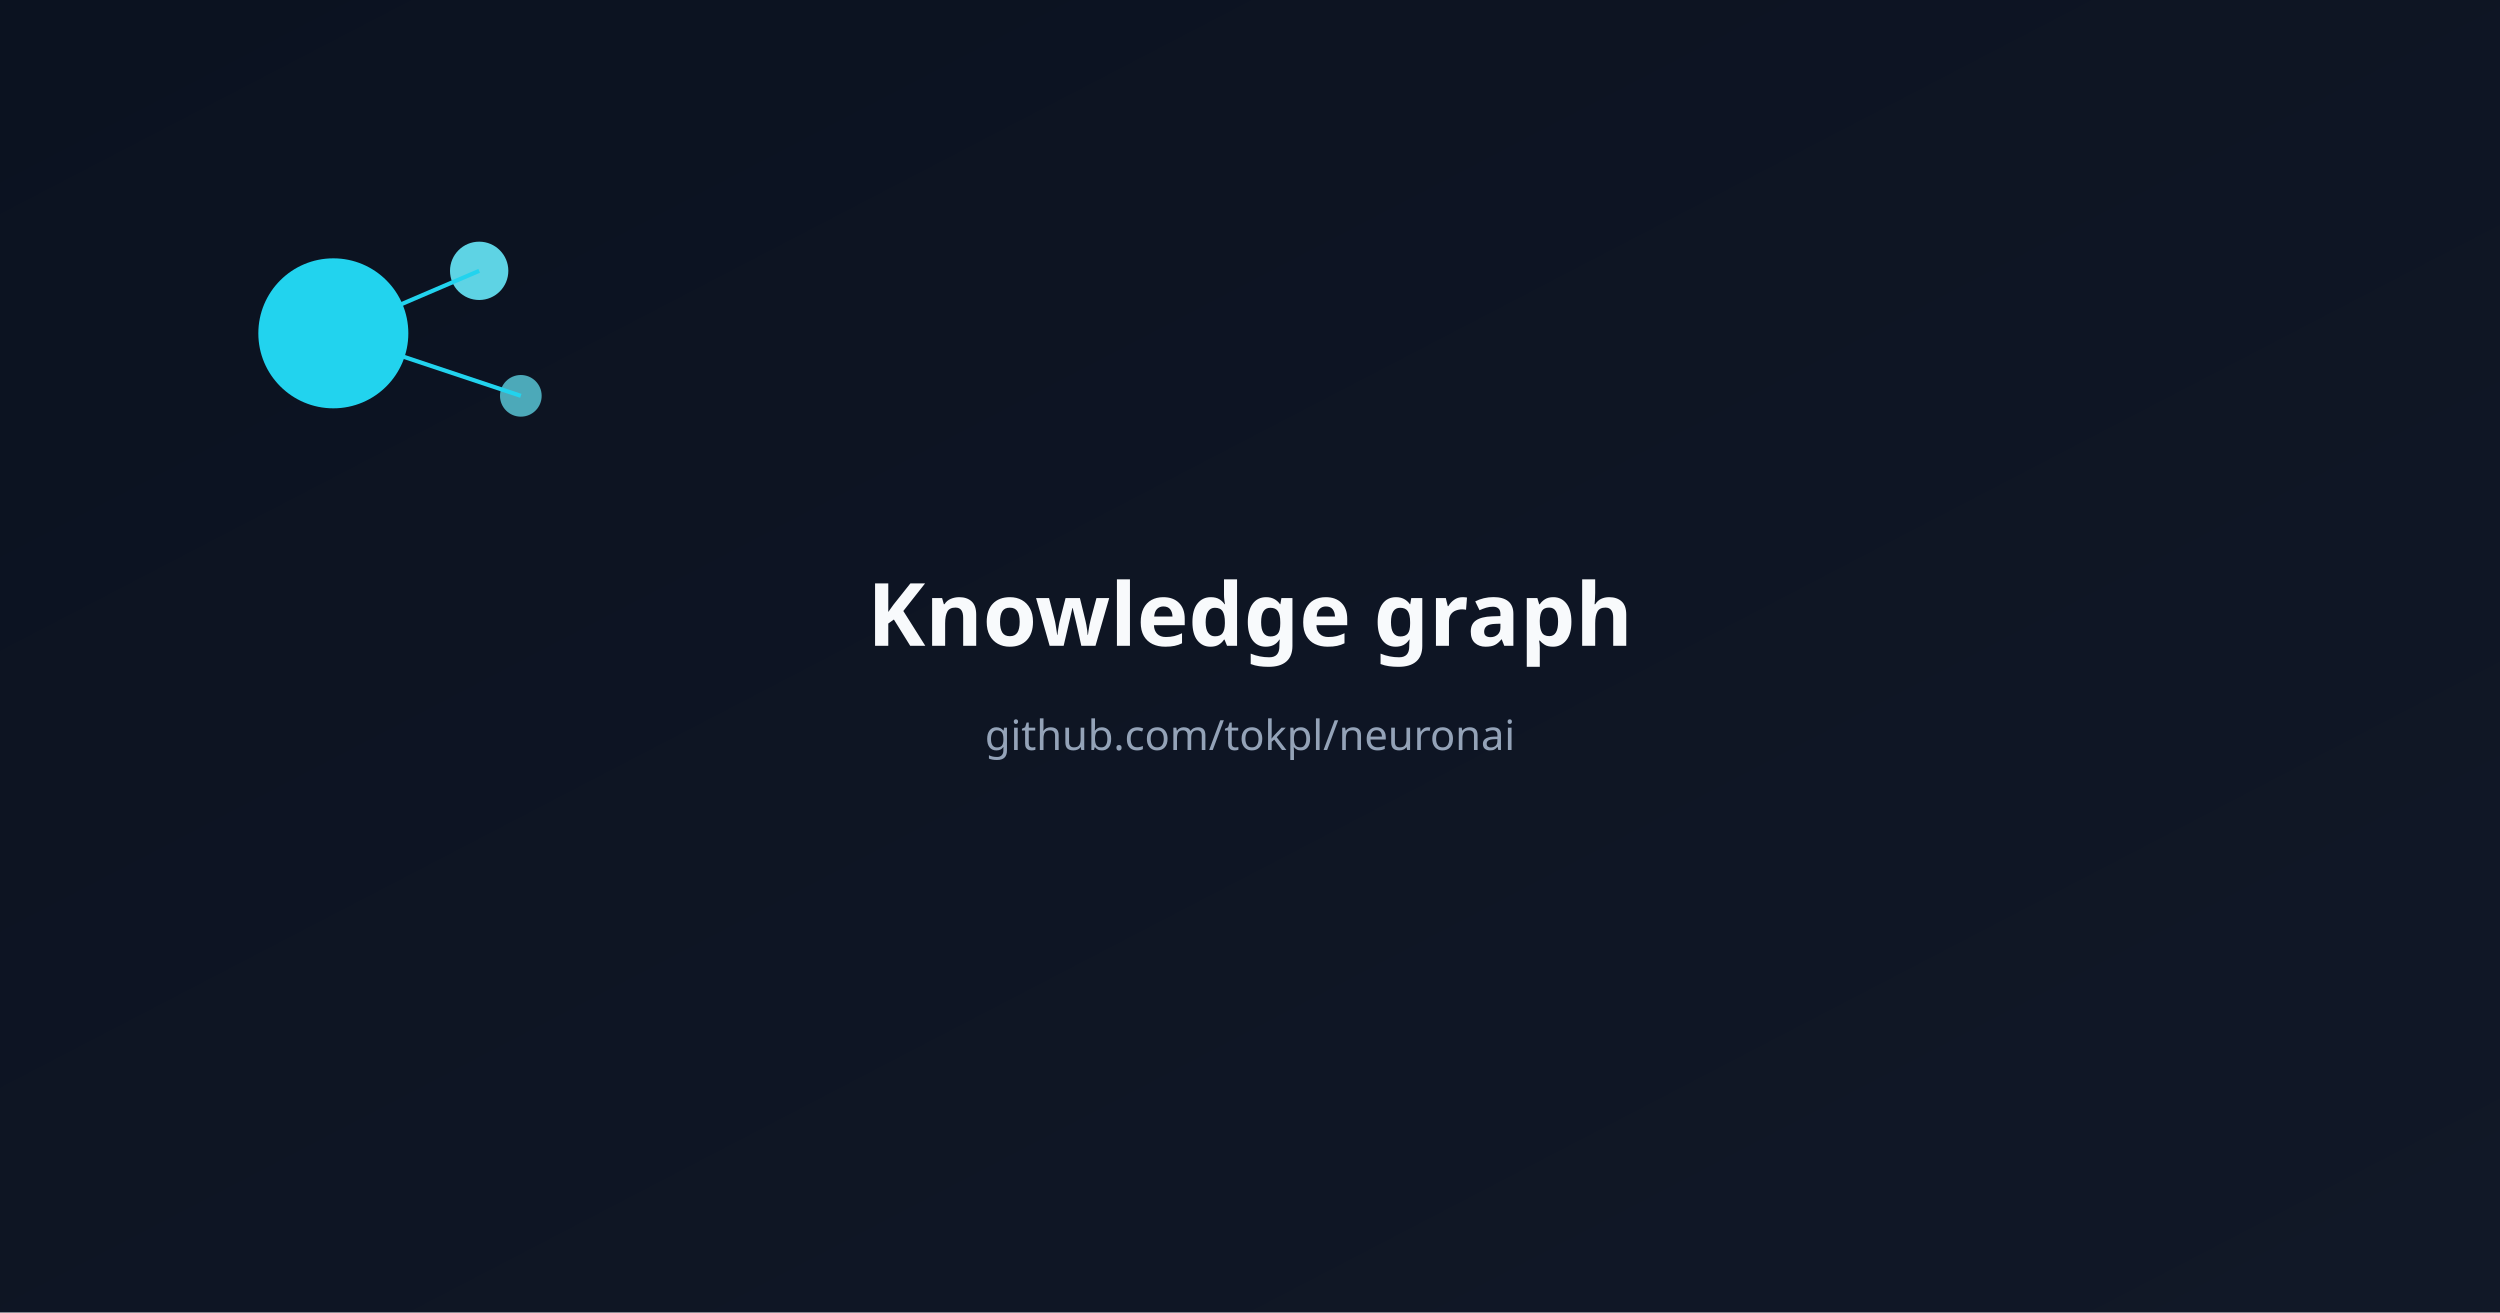
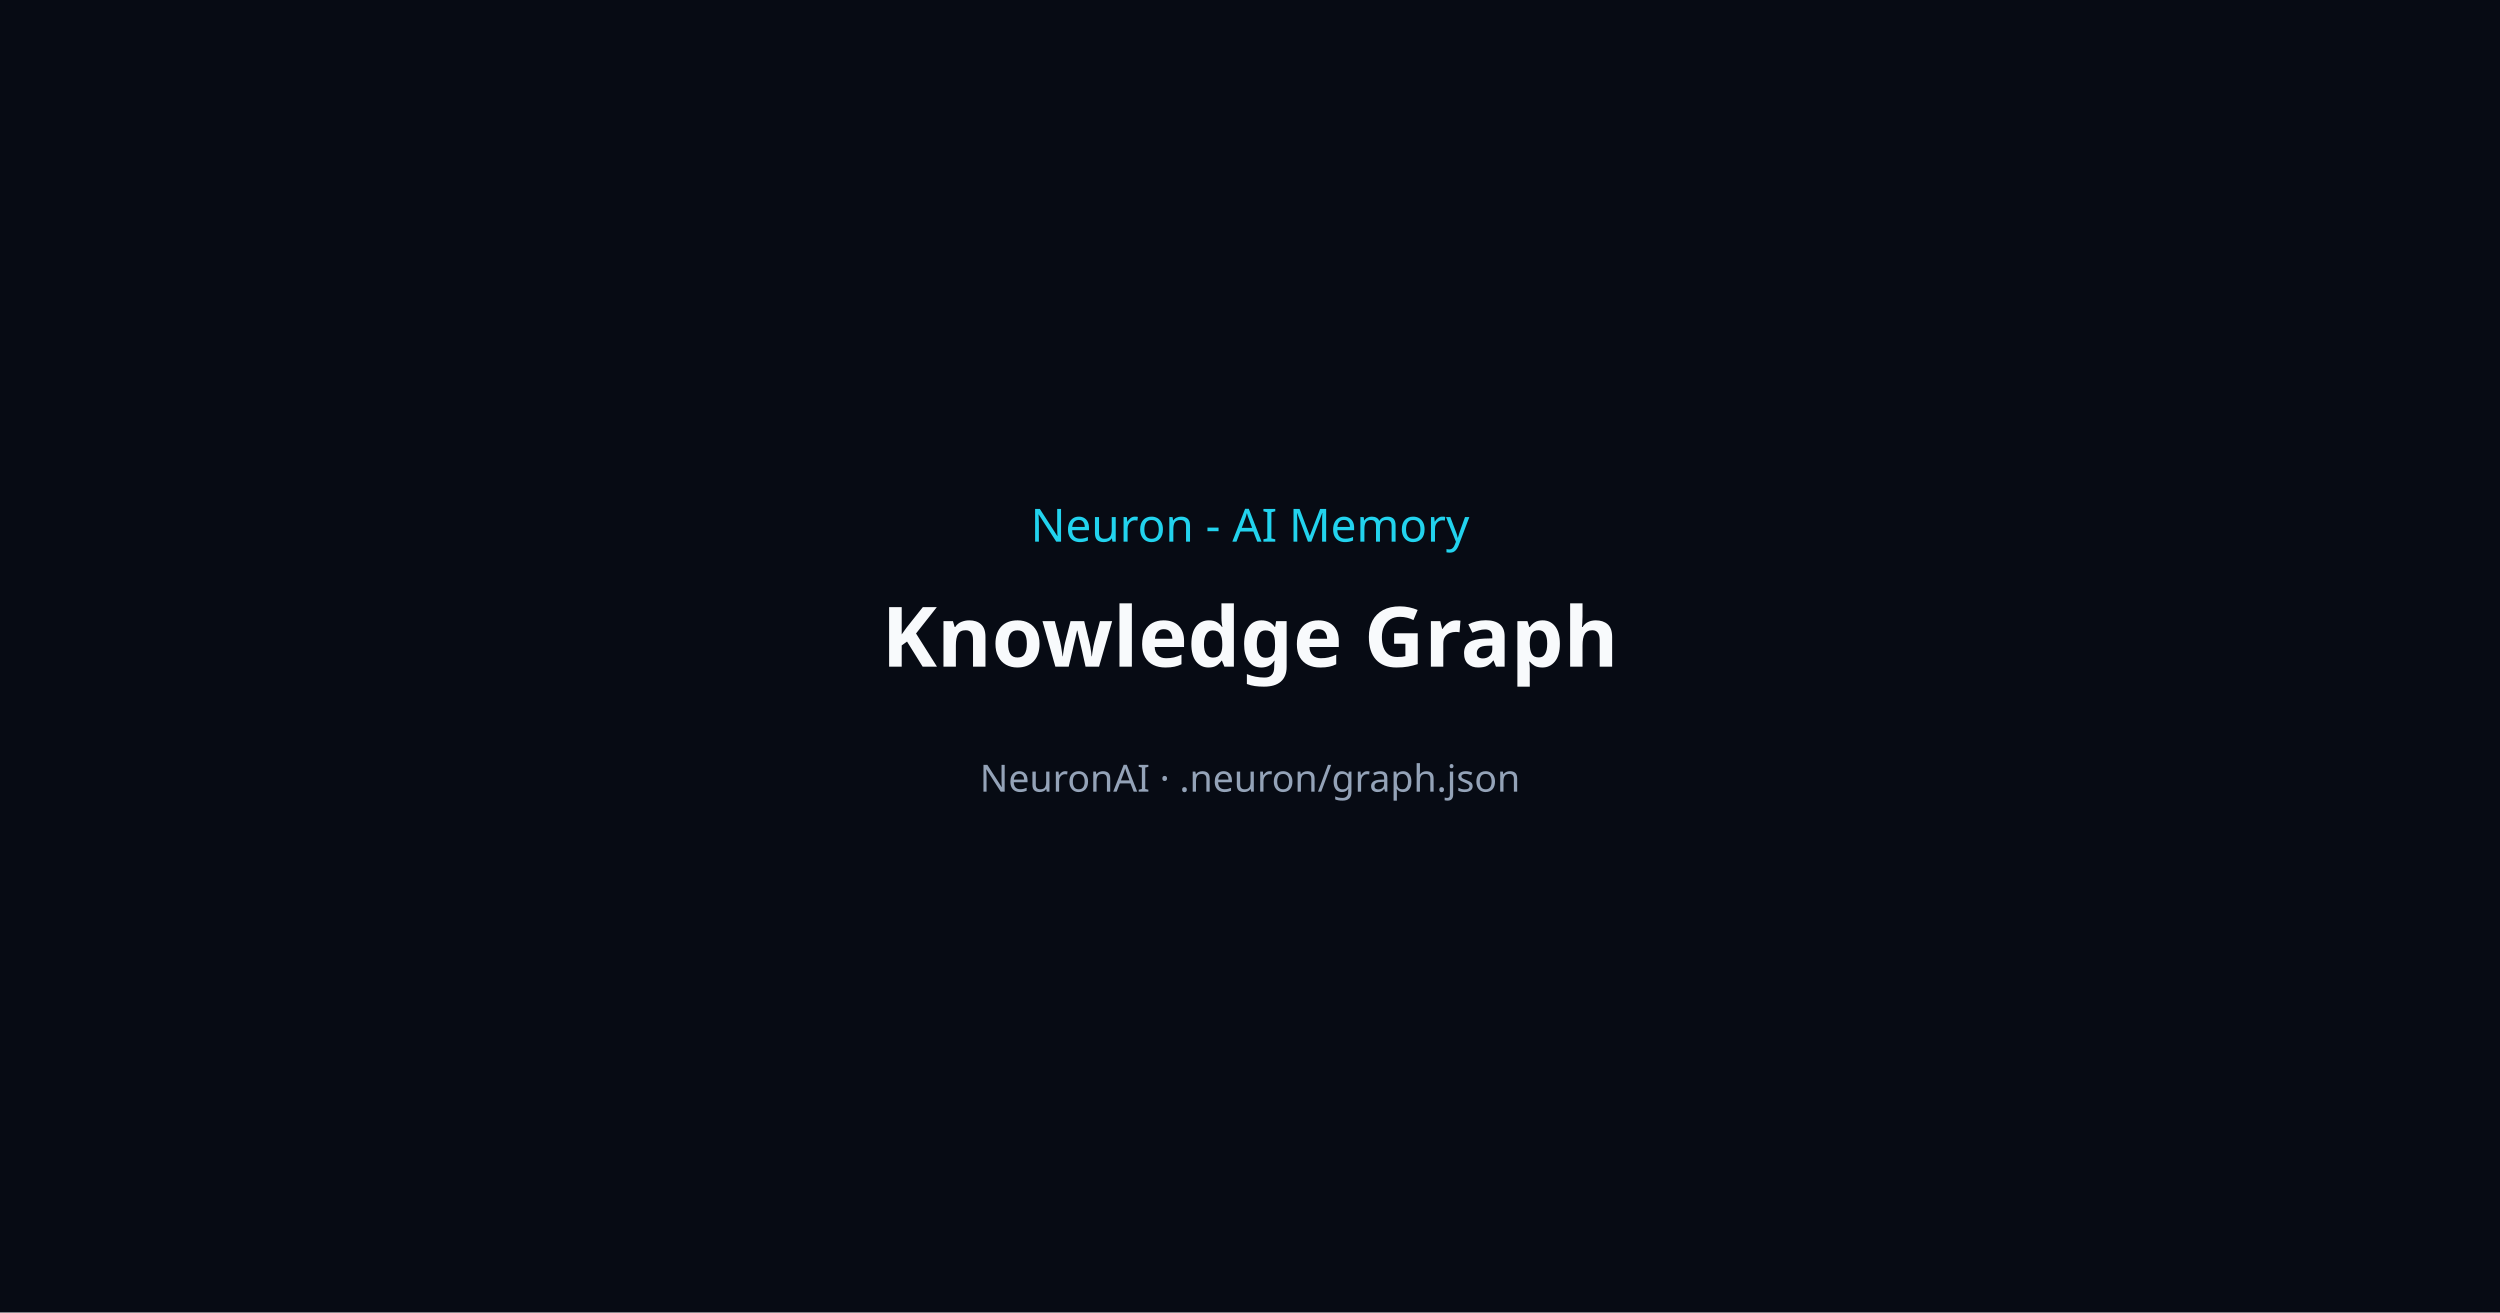
<svg xmlns="http://www.w3.org/2000/svg" width="1200" height="630" viewBox="0 0 1200 630">
-   <defs>
-     <linearGradient id="bg" x1="0" y1="0" x2="1" y2="1">
-       <stop offset="0%" stop-color="#0B1220" />
-       <stop offset="100%" stop-color="#111827" />
-     </linearGradient>
-   </defs>
-   <rect width="1200" height="630" fill="url(#bg)" />
-   <circle cx="160" cy="160" r="36" fill="#22D3EE" />
-   <circle cx="230" cy="130" r="14" fill="#67E8F9" opacity="0.9" />
-   <circle cx="250" cy="190" r="10" fill="#67E8F9" opacity="0.7" />
-   <line x1="160" y1="160" x2="230" y2="130" stroke="#22D3EE" stroke-width="2" />
-   <line x1="160" y1="160" x2="250" y2="190" stroke="#22D3EE" stroke-width="2" />
-   <text x="600" y="310" text-anchor="middle" fill="#F8FAFC" font-family="ui-sans-serif, system-ui, sans-serif" font-size="42" font-weight="700">Knowledge graph</text>
-   <text x="600" y="360" text-anchor="middle" fill="#94A3B8" font-family="ui-sans-serif, system-ui, sans-serif" font-size="20">github.com/tokpl/neuronai</text>
+   <rect width="1200" height="630" fill="#070B14" />
+   <text x="600" y="260" text-anchor="middle" fill="#22D3EE" font-family="ui-sans-serif, system-ui, sans-serif" font-size="22">Neuron - AI Memory</text>
+   <text x="600" y="320" text-anchor="middle" fill="#F8FAFC" font-family="ui-sans-serif, system-ui, sans-serif" font-size="40" font-weight="700">Knowledge Graph</text>
+   <text x="600" y="380" text-anchor="middle" fill="#94A3B8" font-family="ui-sans-serif, system-ui, sans-serif" font-size="18">NeuronAI · .neuron/graph.json</text>
</svg>
